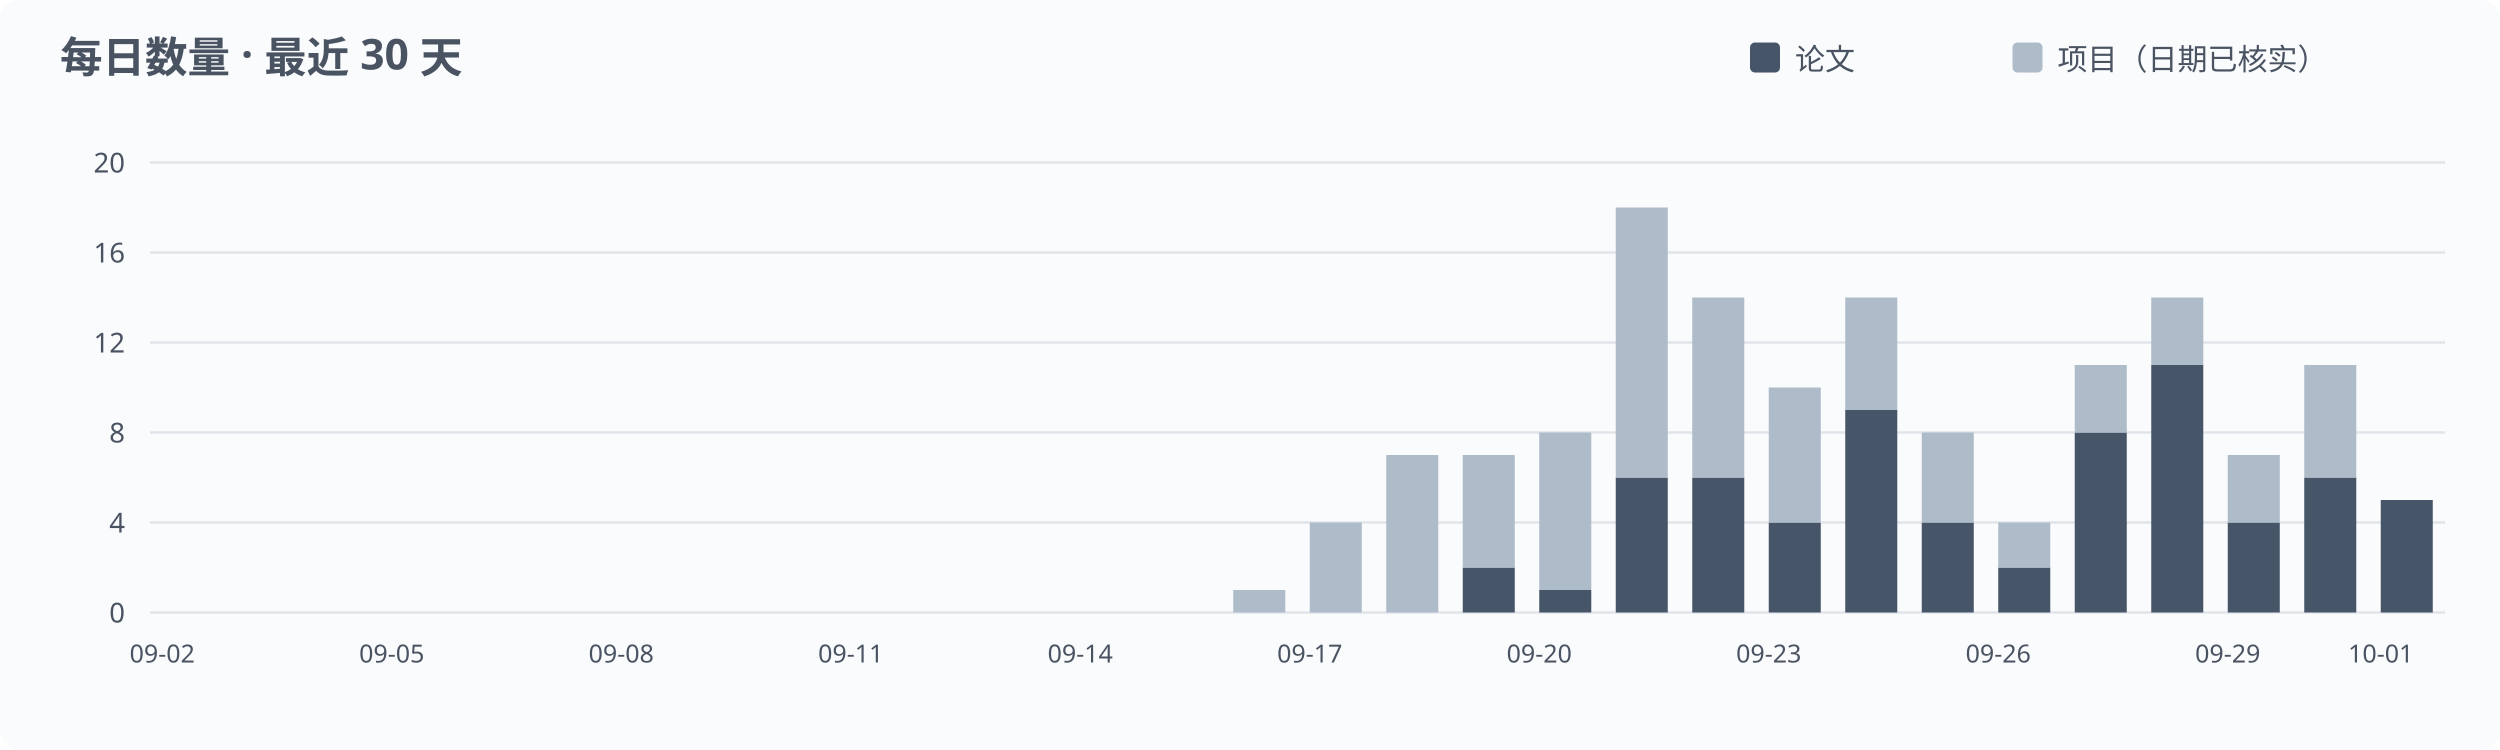
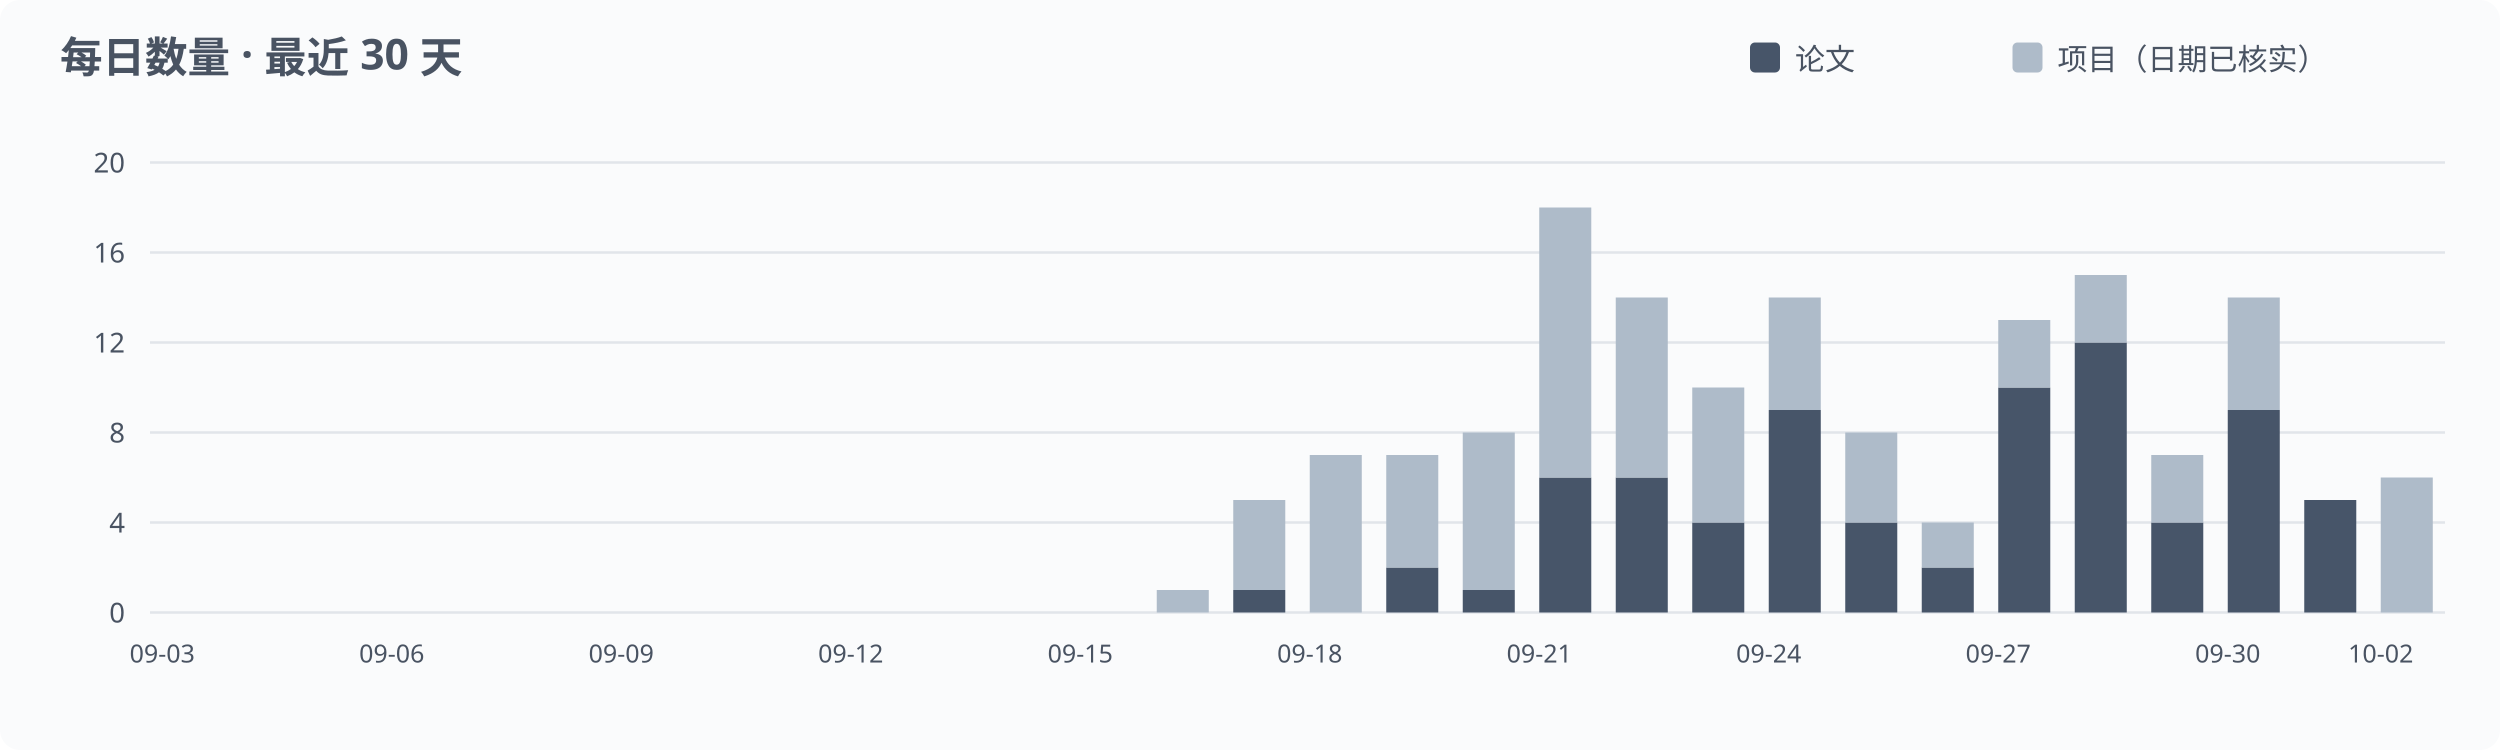
<svg xmlns="http://www.w3.org/2000/svg" width="1000" height="300" viewBox="0 0 1000 300" role="img" aria-labelledby="title desc">
  <rect width="100%" height="100%" rx="8" fill="#fafbfc" />
  <g font-family="system-ui,sans-serif" fill="#495362">
    <text x="24" y="29" font-size="17" font-weight="600">每日数量 · 最近 30 天</text>
    <rect x="700" y="17" width="12" height="12" rx="2" fill="#475569" />
    <text x="718" y="28" font-size="12">论文</text>
    <rect x="805" y="17" width="12" height="12" rx="2" fill="#aebbc9" />
    <text x="823" y="28" font-size="12">项目（日期已核实）</text>
    <path d="M60 245.0H978" stroke="#e1e5ea" />
    <text x="50" y="249.0" text-anchor="end" font-size="11">0</text>
    <path d="M60 209.0H978" stroke="#e1e5ea" />
    <text x="50" y="213.0" text-anchor="end" font-size="11">4</text>
    <path d="M60 173.0H978" stroke="#e1e5ea" />
    <text x="50" y="177.0" text-anchor="end" font-size="11">8</text>
    <path d="M60 137.0H978" stroke="#e1e5ea" />
    <text x="50" y="141.0" text-anchor="end" font-size="11">12</text>
    <path d="M60 101.0H978" stroke="#e1e5ea" />
    <text x="50" y="105.0" text-anchor="end" font-size="11">16</text>
    <path d="M60 65.0H978" stroke="#e1e5ea" />
    <text x="50" y="69.0" text-anchor="end" font-size="11">20</text>
    <rect x="64.90" y="245.00" width="20.81" height="0.00" fill="#475569" />
    <rect x="64.90" y="245.00" width="20.81" height="0.00" fill="#aebbc9" />
-     <text x="64.90" y="265" text-anchor="middle" font-size="10">09-02</text>
+     <text x="64.90" y="265" text-anchor="middle" font-size="10">09-03</text>
    <rect x="95.50" y="245.00" width="20.81" height="0.00" fill="#475569" />
    <rect x="95.50" y="245.00" width="20.81" height="0.00" fill="#aebbc9" />
    <rect x="126.10" y="245.00" width="20.81" height="0.00" fill="#475569" />
    <rect x="126.10" y="245.00" width="20.81" height="0.00" fill="#aebbc9" />
    <rect x="156.70" y="245.00" width="20.81" height="0.00" fill="#475569" />
    <rect x="156.70" y="245.00" width="20.81" height="0.00" fill="#aebbc9" />
-     <text x="156.70" y="265" text-anchor="middle" font-size="10">09-05</text>
+     <text x="156.70" y="265" text-anchor="middle" font-size="10">09-06</text>
    <rect x="187.30" y="245.00" width="20.81" height="0.00" fill="#475569" />
    <rect x="187.30" y="245.00" width="20.81" height="0.00" fill="#aebbc9" />
    <rect x="217.90" y="245.00" width="20.81" height="0.00" fill="#475569" />
    <rect x="217.90" y="245.00" width="20.81" height="0.00" fill="#aebbc9" />
    <rect x="248.50" y="245.00" width="20.81" height="0.00" fill="#475569" />
    <rect x="248.50" y="245.00" width="20.81" height="0.00" fill="#aebbc9" />
-     <text x="248.50" y="265" text-anchor="middle" font-size="10">09-08</text>
+     <text x="248.50" y="265" text-anchor="middle" font-size="10">09-09</text>
    <rect x="279.10" y="245.00" width="20.81" height="0.00" fill="#475569" />
    <rect x="279.10" y="245.00" width="20.81" height="0.00" fill="#aebbc9" />
    <rect x="309.70" y="245.00" width="20.81" height="0.00" fill="#475569" />
    <rect x="309.70" y="245.00" width="20.81" height="0.00" fill="#aebbc9" />
    <rect x="340.30" y="245.00" width="20.81" height="0.00" fill="#475569" />
    <rect x="340.30" y="245.00" width="20.81" height="0.00" fill="#aebbc9" />
-     <text x="340.30" y="265" text-anchor="middle" font-size="10">09-11</text>
+     <text x="340.30" y="265" text-anchor="middle" font-size="10">09-12</text>
    <rect x="370.90" y="245.00" width="20.81" height="0.00" fill="#475569" />
    <rect x="370.90" y="245.00" width="20.81" height="0.00" fill="#aebbc9" />
    <rect x="401.50" y="245.00" width="20.81" height="0.00" fill="#475569" />
    <rect x="401.50" y="245.00" width="20.81" height="0.00" fill="#aebbc9" />
    <rect x="432.10" y="245.00" width="20.81" height="0.00" fill="#475569" />
    <rect x="432.10" y="245.00" width="20.81" height="0.00" fill="#aebbc9" />
-     <text x="432.10" y="265" text-anchor="middle" font-size="10">09-14</text>
+     <text x="432.10" y="265" text-anchor="middle" font-size="10">09-15</text>
    <rect x="462.70" y="245.00" width="20.81" height="0.00" fill="#475569" />
-     <rect x="462.70" y="245.00" width="20.81" height="0.00" fill="#aebbc9" />
-     <rect x="493.30" y="245.00" width="20.81" height="0.00" fill="#475569" />
-     <rect x="493.30" y="236.00" width="20.81" height="9.00" fill="#aebbc9" />
+     <rect x="462.70" y="236.00" width="20.81" height="9.00" fill="#aebbc9" />
+     <rect x="493.30" y="236.00" width="20.81" height="9.00" fill="#475569" />
+     <rect x="493.30" y="200.00" width="20.81" height="36.00" fill="#aebbc9" />
    <rect x="523.90" y="245.00" width="20.81" height="0.00" fill="#475569" />
-     <rect x="523.90" y="209.00" width="20.81" height="36.00" fill="#aebbc9" />
-     <text x="523.90" y="265" text-anchor="middle" font-size="10">09-17</text>
-     <rect x="554.50" y="245.00" width="20.81" height="0.00" fill="#475569" />
-     <rect x="554.50" y="182.00" width="20.81" height="63.00" fill="#aebbc9" />
-     <rect x="585.10" y="227.00" width="20.81" height="18.00" fill="#475569" />
-     <rect x="585.10" y="182.00" width="20.81" height="45.00" fill="#aebbc9" />
-     <rect x="615.70" y="236.00" width="20.81" height="9.00" fill="#475569" />
-     <rect x="615.70" y="173.00" width="20.81" height="63.00" fill="#aebbc9" />
-     <text x="615.70" y="265" text-anchor="middle" font-size="10">09-20</text>
+     <rect x="523.90" y="182.00" width="20.81" height="63.00" fill="#aebbc9" />
+     <text x="523.90" y="265" text-anchor="middle" font-size="10">09-18</text>
+     <rect x="554.50" y="227.00" width="20.81" height="18.00" fill="#475569" />
+     <rect x="554.50" y="182.00" width="20.81" height="45.00" fill="#aebbc9" />
+     <rect x="585.10" y="236.00" width="20.81" height="9.00" fill="#475569" />
+     <rect x="585.10" y="173.00" width="20.81" height="63.00" fill="#aebbc9" />
+     <rect x="615.70" y="191.00" width="20.81" height="54.00" fill="#475569" />
+     <rect x="615.70" y="83.00" width="20.81" height="108.00" fill="#aebbc9" />
+     <text x="615.70" y="265" text-anchor="middle" font-size="10">09-21</text>
    <rect x="646.30" y="191.00" width="20.81" height="54.00" fill="#475569" />
-     <rect x="646.30" y="83.00" width="20.81" height="108.00" fill="#aebbc9" />
-     <rect x="676.90" y="191.00" width="20.81" height="54.00" fill="#475569" />
-     <rect x="676.90" y="119.00" width="20.81" height="72.00" fill="#aebbc9" />
-     <rect x="707.50" y="209.00" width="20.81" height="36.00" fill="#475569" />
-     <rect x="707.50" y="155.00" width="20.81" height="54.00" fill="#aebbc9" />
-     <text x="707.50" y="265" text-anchor="middle" font-size="10">09-23</text>
-     <rect x="738.10" y="164.00" width="20.81" height="81.00" fill="#475569" />
-     <rect x="738.10" y="119.00" width="20.81" height="45.00" fill="#aebbc9" />
-     <rect x="768.70" y="209.00" width="20.81" height="36.00" fill="#475569" />
-     <rect x="768.70" y="173.00" width="20.81" height="36.00" fill="#aebbc9" />
-     <rect x="799.30" y="227.00" width="20.81" height="18.00" fill="#475569" />
-     <rect x="799.30" y="209.00" width="20.81" height="18.00" fill="#aebbc9" />
-     <text x="799.30" y="265" text-anchor="middle" font-size="10">09-26</text>
-     <rect x="829.90" y="173.00" width="20.81" height="72.00" fill="#475569" />
-     <rect x="829.90" y="146.00" width="20.81" height="27.00" fill="#aebbc9" />
-     <rect x="860.50" y="146.00" width="20.81" height="99.00" fill="#475569" />
-     <rect x="860.50" y="119.00" width="20.81" height="27.00" fill="#aebbc9" />
-     <rect x="891.10" y="209.00" width="20.81" height="36.00" fill="#475569" />
-     <rect x="891.10" y="182.00" width="20.81" height="27.00" fill="#aebbc9" />
-     <text x="891.10" y="265" text-anchor="middle" font-size="10">09-29</text>
-     <rect x="921.70" y="191.00" width="20.81" height="54.00" fill="#475569" />
-     <rect x="921.70" y="146.00" width="20.81" height="45.00" fill="#aebbc9" />
-     <rect x="952.30" y="200.00" width="20.81" height="45.00" fill="#475569" />
-     <rect x="952.30" y="200.00" width="20.81" height="0.00" fill="#aebbc9" />
-     <text x="952.30" y="265" text-anchor="middle" font-size="10">10-01</text>
+     <rect x="646.30" y="119.00" width="20.81" height="72.00" fill="#aebbc9" />
+     <rect x="676.90" y="209.00" width="20.81" height="36.00" fill="#475569" />
+     <rect x="676.90" y="155.00" width="20.81" height="54.00" fill="#aebbc9" />
+     <rect x="707.50" y="164.00" width="20.81" height="81.00" fill="#475569" />
+     <rect x="707.50" y="119.00" width="20.81" height="45.00" fill="#aebbc9" />
+     <text x="707.50" y="265" text-anchor="middle" font-size="10">09-24</text>
+     <rect x="738.10" y="209.00" width="20.81" height="36.00" fill="#475569" />
+     <rect x="738.10" y="173.00" width="20.81" height="36.00" fill="#aebbc9" />
+     <rect x="768.70" y="227.00" width="20.81" height="18.00" fill="#475569" />
+     <rect x="768.70" y="209.00" width="20.81" height="18.00" fill="#aebbc9" />
+     <rect x="799.30" y="155.00" width="20.81" height="90.00" fill="#475569" />
+     <rect x="799.30" y="128.00" width="20.81" height="27.00" fill="#aebbc9" />
+     <text x="799.30" y="265" text-anchor="middle" font-size="10">09-27</text>
+     <rect x="829.90" y="137.00" width="20.81" height="108.00" fill="#475569" />
+     <rect x="829.90" y="110.00" width="20.81" height="27.00" fill="#aebbc9" />
+     <rect x="860.50" y="209.00" width="20.81" height="36.00" fill="#475569" />
+     <rect x="860.50" y="182.00" width="20.81" height="27.00" fill="#aebbc9" />
+     <rect x="891.10" y="164.00" width="20.81" height="81.00" fill="#475569" />
+     <rect x="891.10" y="119.00" width="20.81" height="45.00" fill="#aebbc9" />
+     <text x="891.10" y="265" text-anchor="middle" font-size="10">09-30</text>
+     <rect x="921.70" y="200.00" width="20.81" height="45.00" fill="#475569" />
+     <rect x="921.70" y="200.00" width="20.81" height="0.00" fill="#aebbc9" />
+     <rect x="952.30" y="245.00" width="20.81" height="0.00" fill="#475569" />
+     <rect x="952.30" y="191.00" width="20.81" height="54.00" fill="#aebbc9" />
+     <text x="952.30" y="265" text-anchor="middle" font-size="10">10-02</text>
  </g>
</svg>
